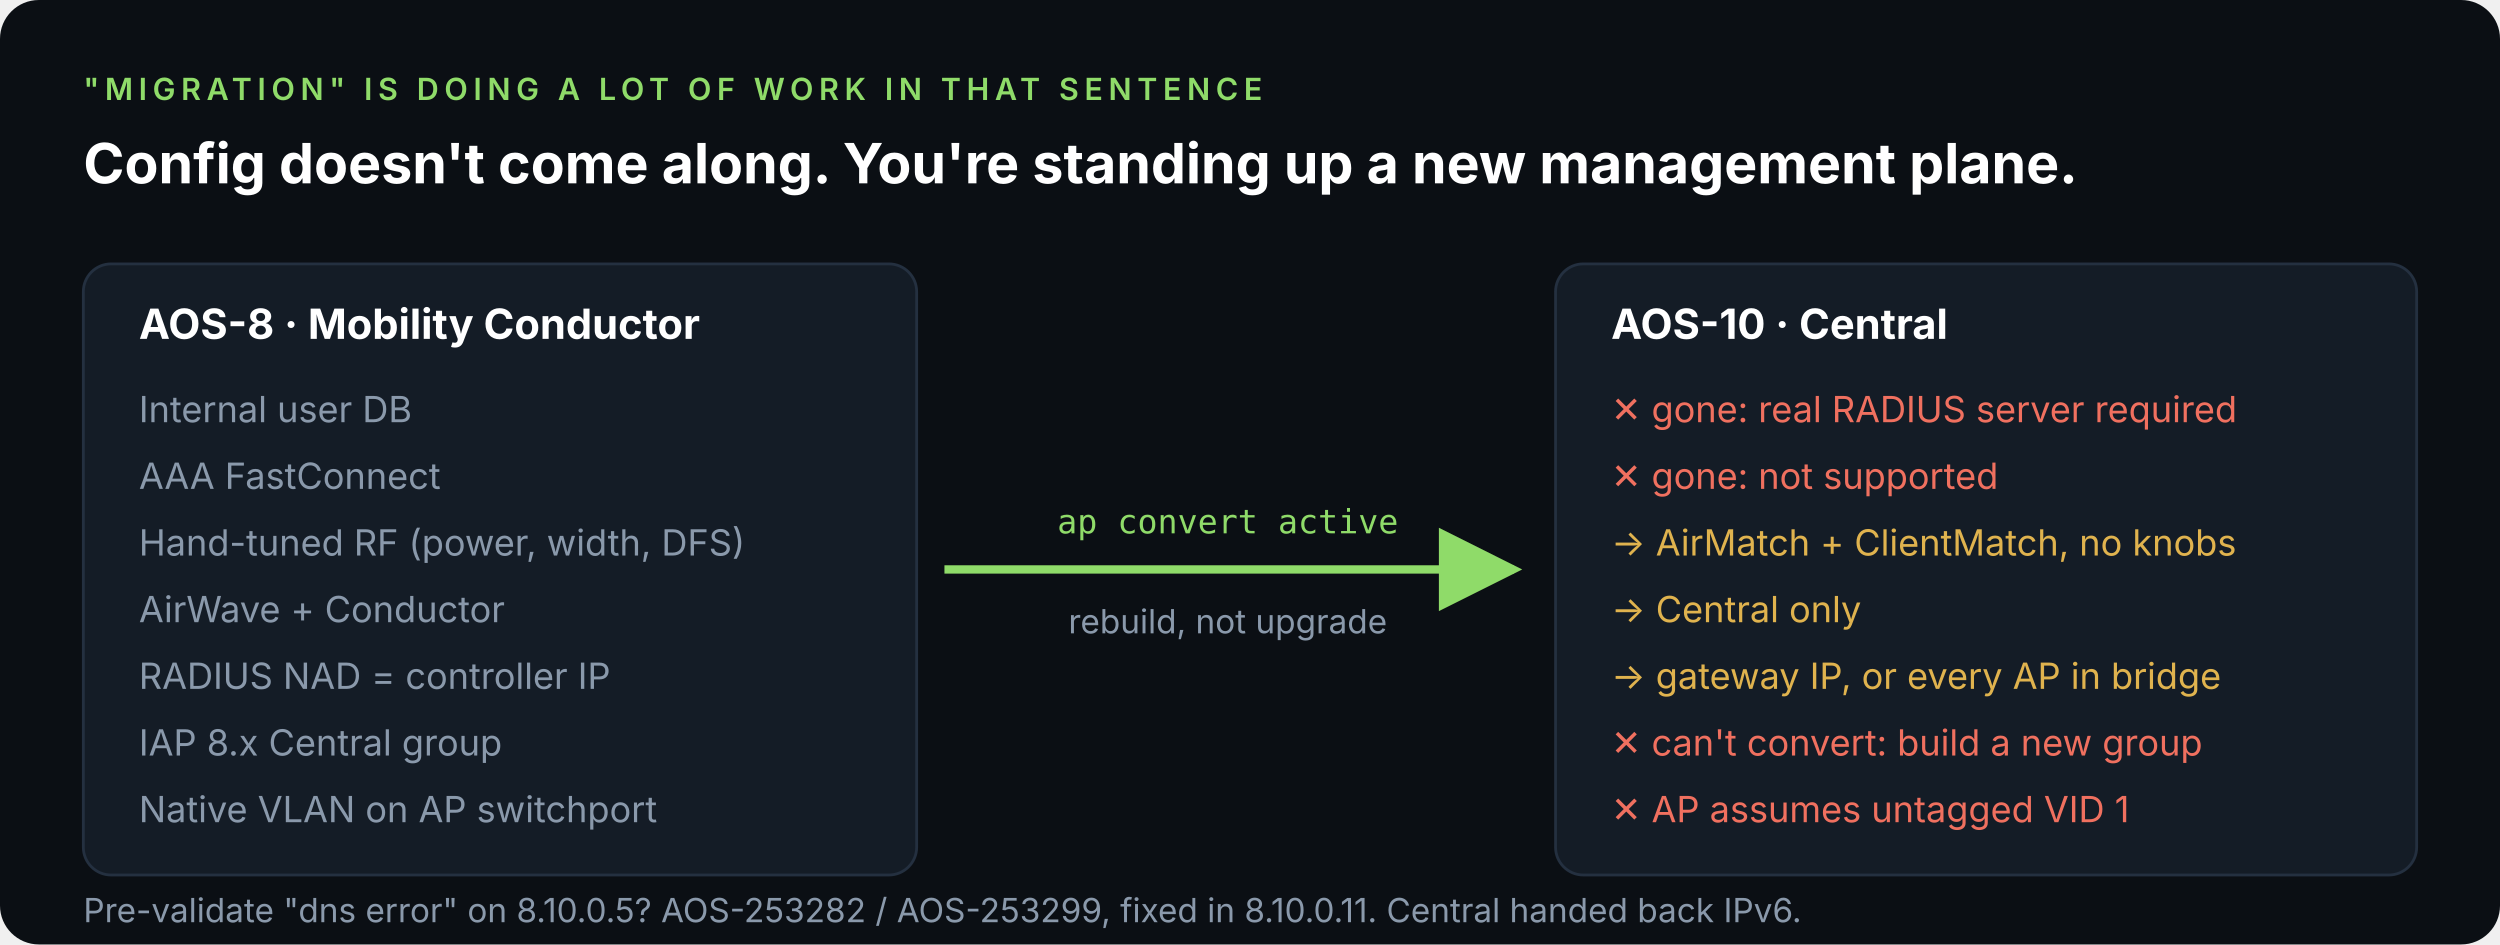
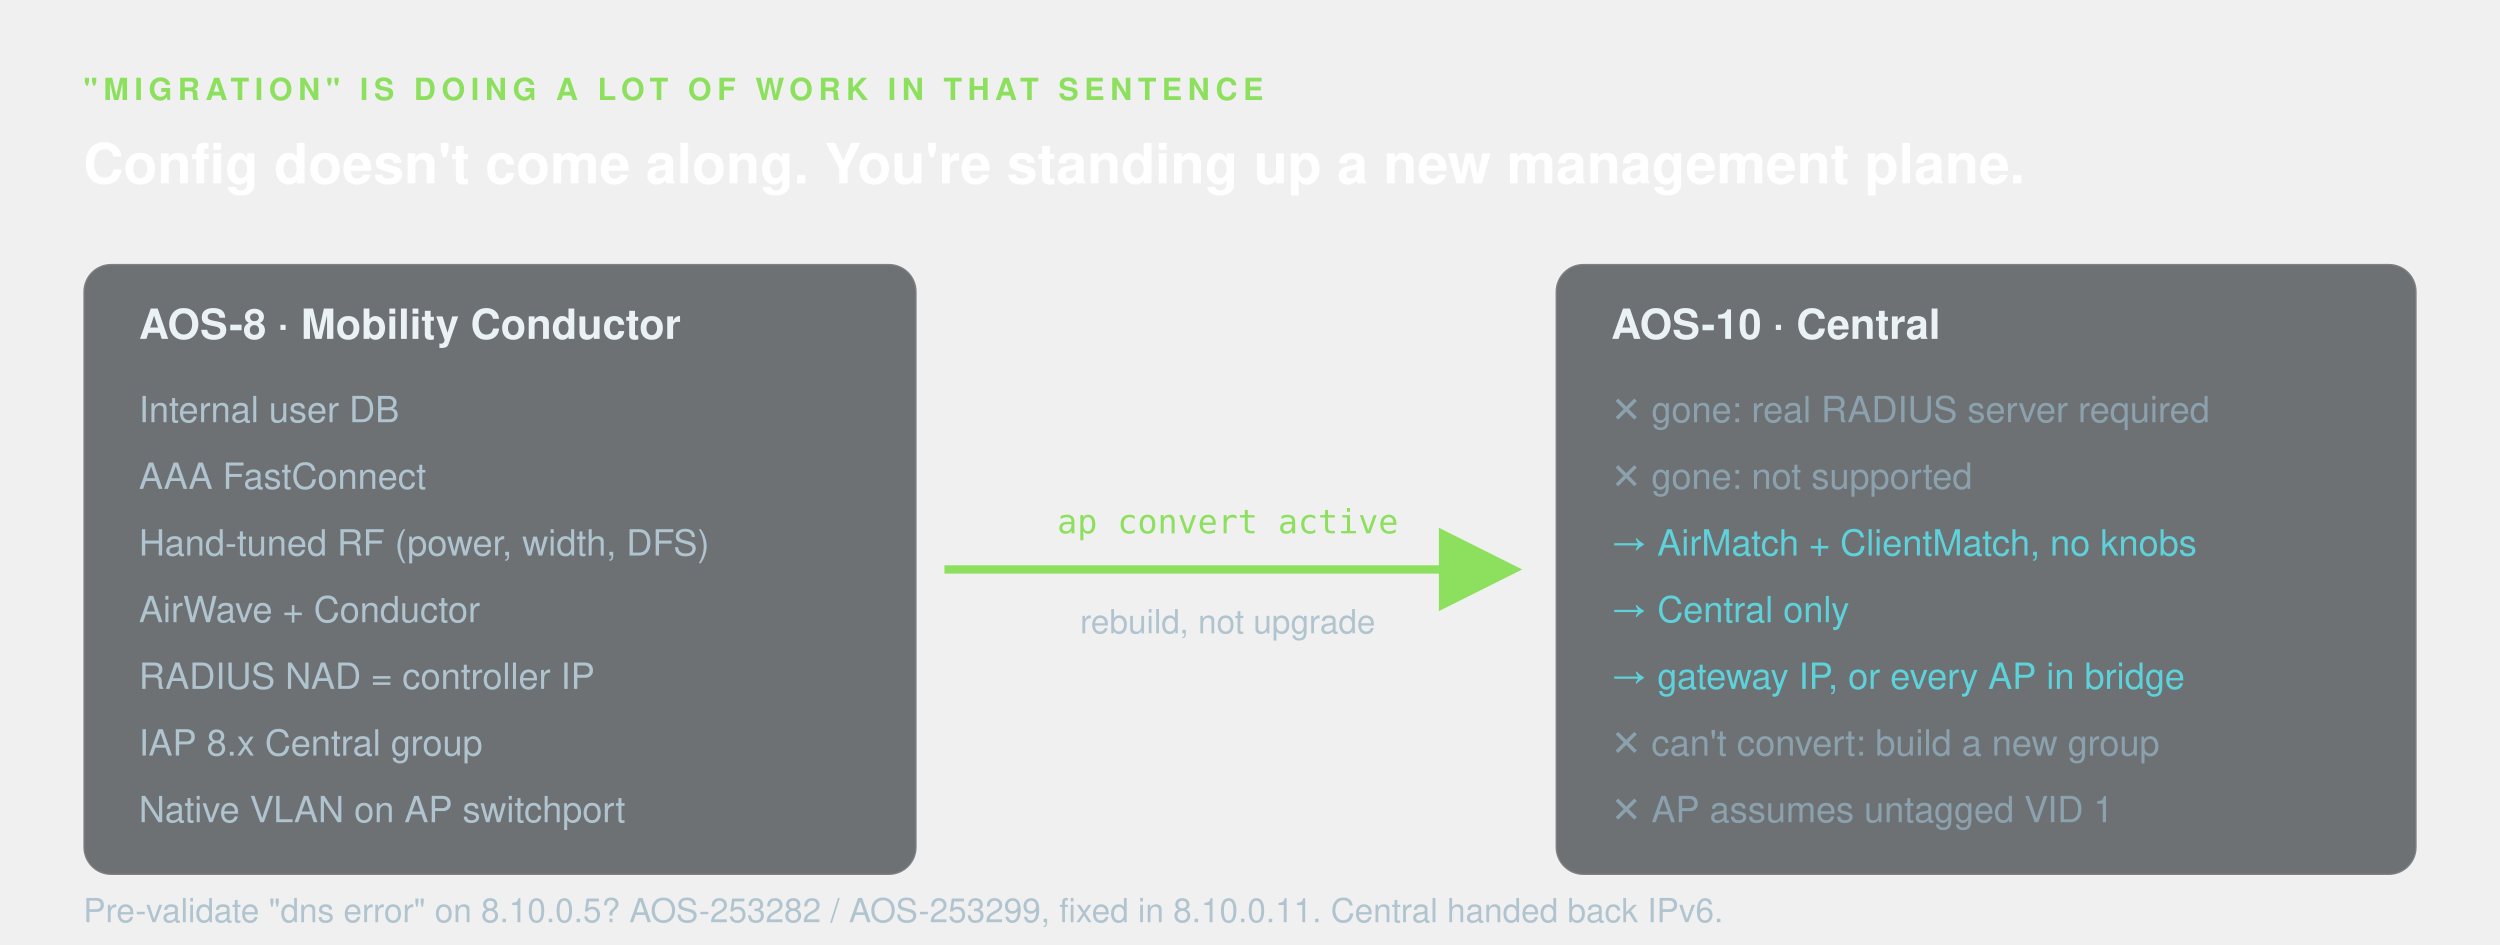
<svg xmlns="http://www.w3.org/2000/svg" viewBox="0 0 900 340" role="img" aria-label="AOS-8 to AOS-10: what carries over and what does not">
  <defs>
    <style>
-     .t{font-family:Inter,Segoe UI,system-ui,sans-serif}.lbl{fill:#8A99AB;font-size:12px}.big{fill:#fff;font-size:20px;font-weight:700}
-     .eyebrow{fill:#8FDB69;font-size:11px;letter-spacing:2px;font-weight:600}.mono{font-family:ui-monospace,Menlo,monospace;font-size:12px}
+     .t{font-family:Instrument Sans,-apple-system,Helvetica,sans-serif}.lbl{fill:#B0C4CF;font-size:12px}.big{fill:#fff;font-size:20px;font-weight:700}
+     .eyebrow{fill:#8CE05E;font-size:11px;letter-spacing:2px;font-weight:600}.mono{font-family:JetBrains Mono,ui-monospace,Menlo,monospace;font-size:12px}
  </style>
    <marker id="arr2" viewBox="0 0 10 10" refX="9" refY="5" markerWidth="10" markerHeight="10" orient="auto">
-       <path d="M0,0 L10,5 L0,10 z" fill="#8FDB69" />
+       <path d="M0,0 L10,5 L0,10 z" fill="#8CE05E" />
    </marker>
  </defs>
-   <rect width="900" height="340" rx="14" fill="#0B0F14" />
  <text x="30" y="36" class="t eyebrow">"MIGRATION" IS DOING A LOT OF WORK IN THAT SENTENCE</text>
  <text x="30" y="66" class="t big">Config doesn't come along. You're standing up a new management plane.</text>
  <g class="t">
-     <rect x="30" y="95" width="300" height="220" rx="10" fill="#141C26" stroke="#243040" />
-     <text x="50" y="122" fill="#fff" font-size="15" font-weight="700">AOS-8 · Mobility Conductor</text>
-     <g font-size="13" fill="#8A99AB">
+     <rect x="30" y="95" width="300" height="220" rx="10" fill="rgba(3,10,16,0.55)" stroke="rgba(255,255,255,0.12)" />
+     <text x="50" y="122" fill="#EAF2F6" font-size="15" font-weight="700">AOS-8 · Mobility Conductor</text>
+     <g font-size="13" fill="#B0C4CF">
      <text x="50" y="152">Internal user DB</text>
      <text x="50" y="176">AAA FastConnect</text>
      <text x="50" y="200">Hand-tuned RF (power, width, DFS)</text>
      <text x="50" y="224">AirWave + Conductor</text>
      <text x="50" y="248">RADIUS NAD = controller IP</text>
      <text x="50" y="272">IAP 8.x Central group</text>
      <text x="50" y="296">Native VLAN on AP switchport</text>
    </g>
-     <line x1="340" y1="205" x2="545" y2="205" stroke="#8FDB69" stroke-width="3" marker-end="url(#arr2)" />
-     <text x="442" y="192" text-anchor="middle" class="mono" fill="#8FDB69">ap convert active</text>
+     <line x1="340" y1="205" x2="545" y2="205" stroke="#8CE05E" stroke-width="3" marker-end="url(#arr2)" />
+     <text x="442" y="192" text-anchor="middle" class="mono" fill="#8CE05E">ap convert active</text>
    <text x="442" y="228" text-anchor="middle" class="lbl">rebuild, not upgrade</text>
-     <rect x="560" y="95" width="310" height="220" rx="10" fill="#141C26" stroke="#243040" />
-     <text x="580" y="122" fill="#fff" font-size="15" font-weight="700">AOS-10 · Central</text>
+     <rect x="560" y="95" width="310" height="220" rx="10" fill="rgba(3,10,16,0.55)" stroke="rgba(255,255,255,0.12)" />
+     <text x="580" y="122" fill="#EAF2F6" font-size="15" font-weight="700">AOS-10 · Central</text>
    <g font-size="13">
-       <text x="580" y="152" fill="#F0705F">✕ gone: real RADIUS server required</text>
-       <text x="580" y="176" fill="#F0705F">✕ gone: not supported</text>
-       <text x="580" y="200" fill="#E0B34E">→ AirMatch + ClientMatch, no knobs</text>
-       <text x="580" y="224" fill="#E0B34E">→ Central only</text>
-       <text x="580" y="248" fill="#E0B34E">→ gateway IP, or every AP in bridge</text>
-       <text x="580" y="272" fill="#F0705F">✕ can't convert: build a new group</text>
-       <text x="580" y="296" fill="#F0705F">✕ AP assumes untagged VID 1</text>
+       <text x="580" y="152" fill="#8BA2AE">✕ gone: real RADIUS server required</text>
+       <text x="580" y="176" fill="#8BA2AE">✕ gone: not supported</text>
+       <text x="580" y="200" fill="#5ED2DA">→ AirMatch + ClientMatch, no knobs</text>
+       <text x="580" y="224" fill="#5ED2DA">→ Central only</text>
+       <text x="580" y="248" fill="#5ED2DA">→ gateway IP, or every AP in bridge</text>
+       <text x="580" y="272" fill="#8BA2AE">✕ can't convert: build a new group</text>
+       <text x="580" y="296" fill="#8BA2AE">✕ AP assumes untagged VID 1</text>
    </g>
  </g>
  <text x="30" y="332" class="t lbl">Pre-validate "dns error" on 8.10.0.5? AOS-253282 / AOS-253299, fixed in 8.10.0.11. Central handed back IPv6.</text>
</svg>
